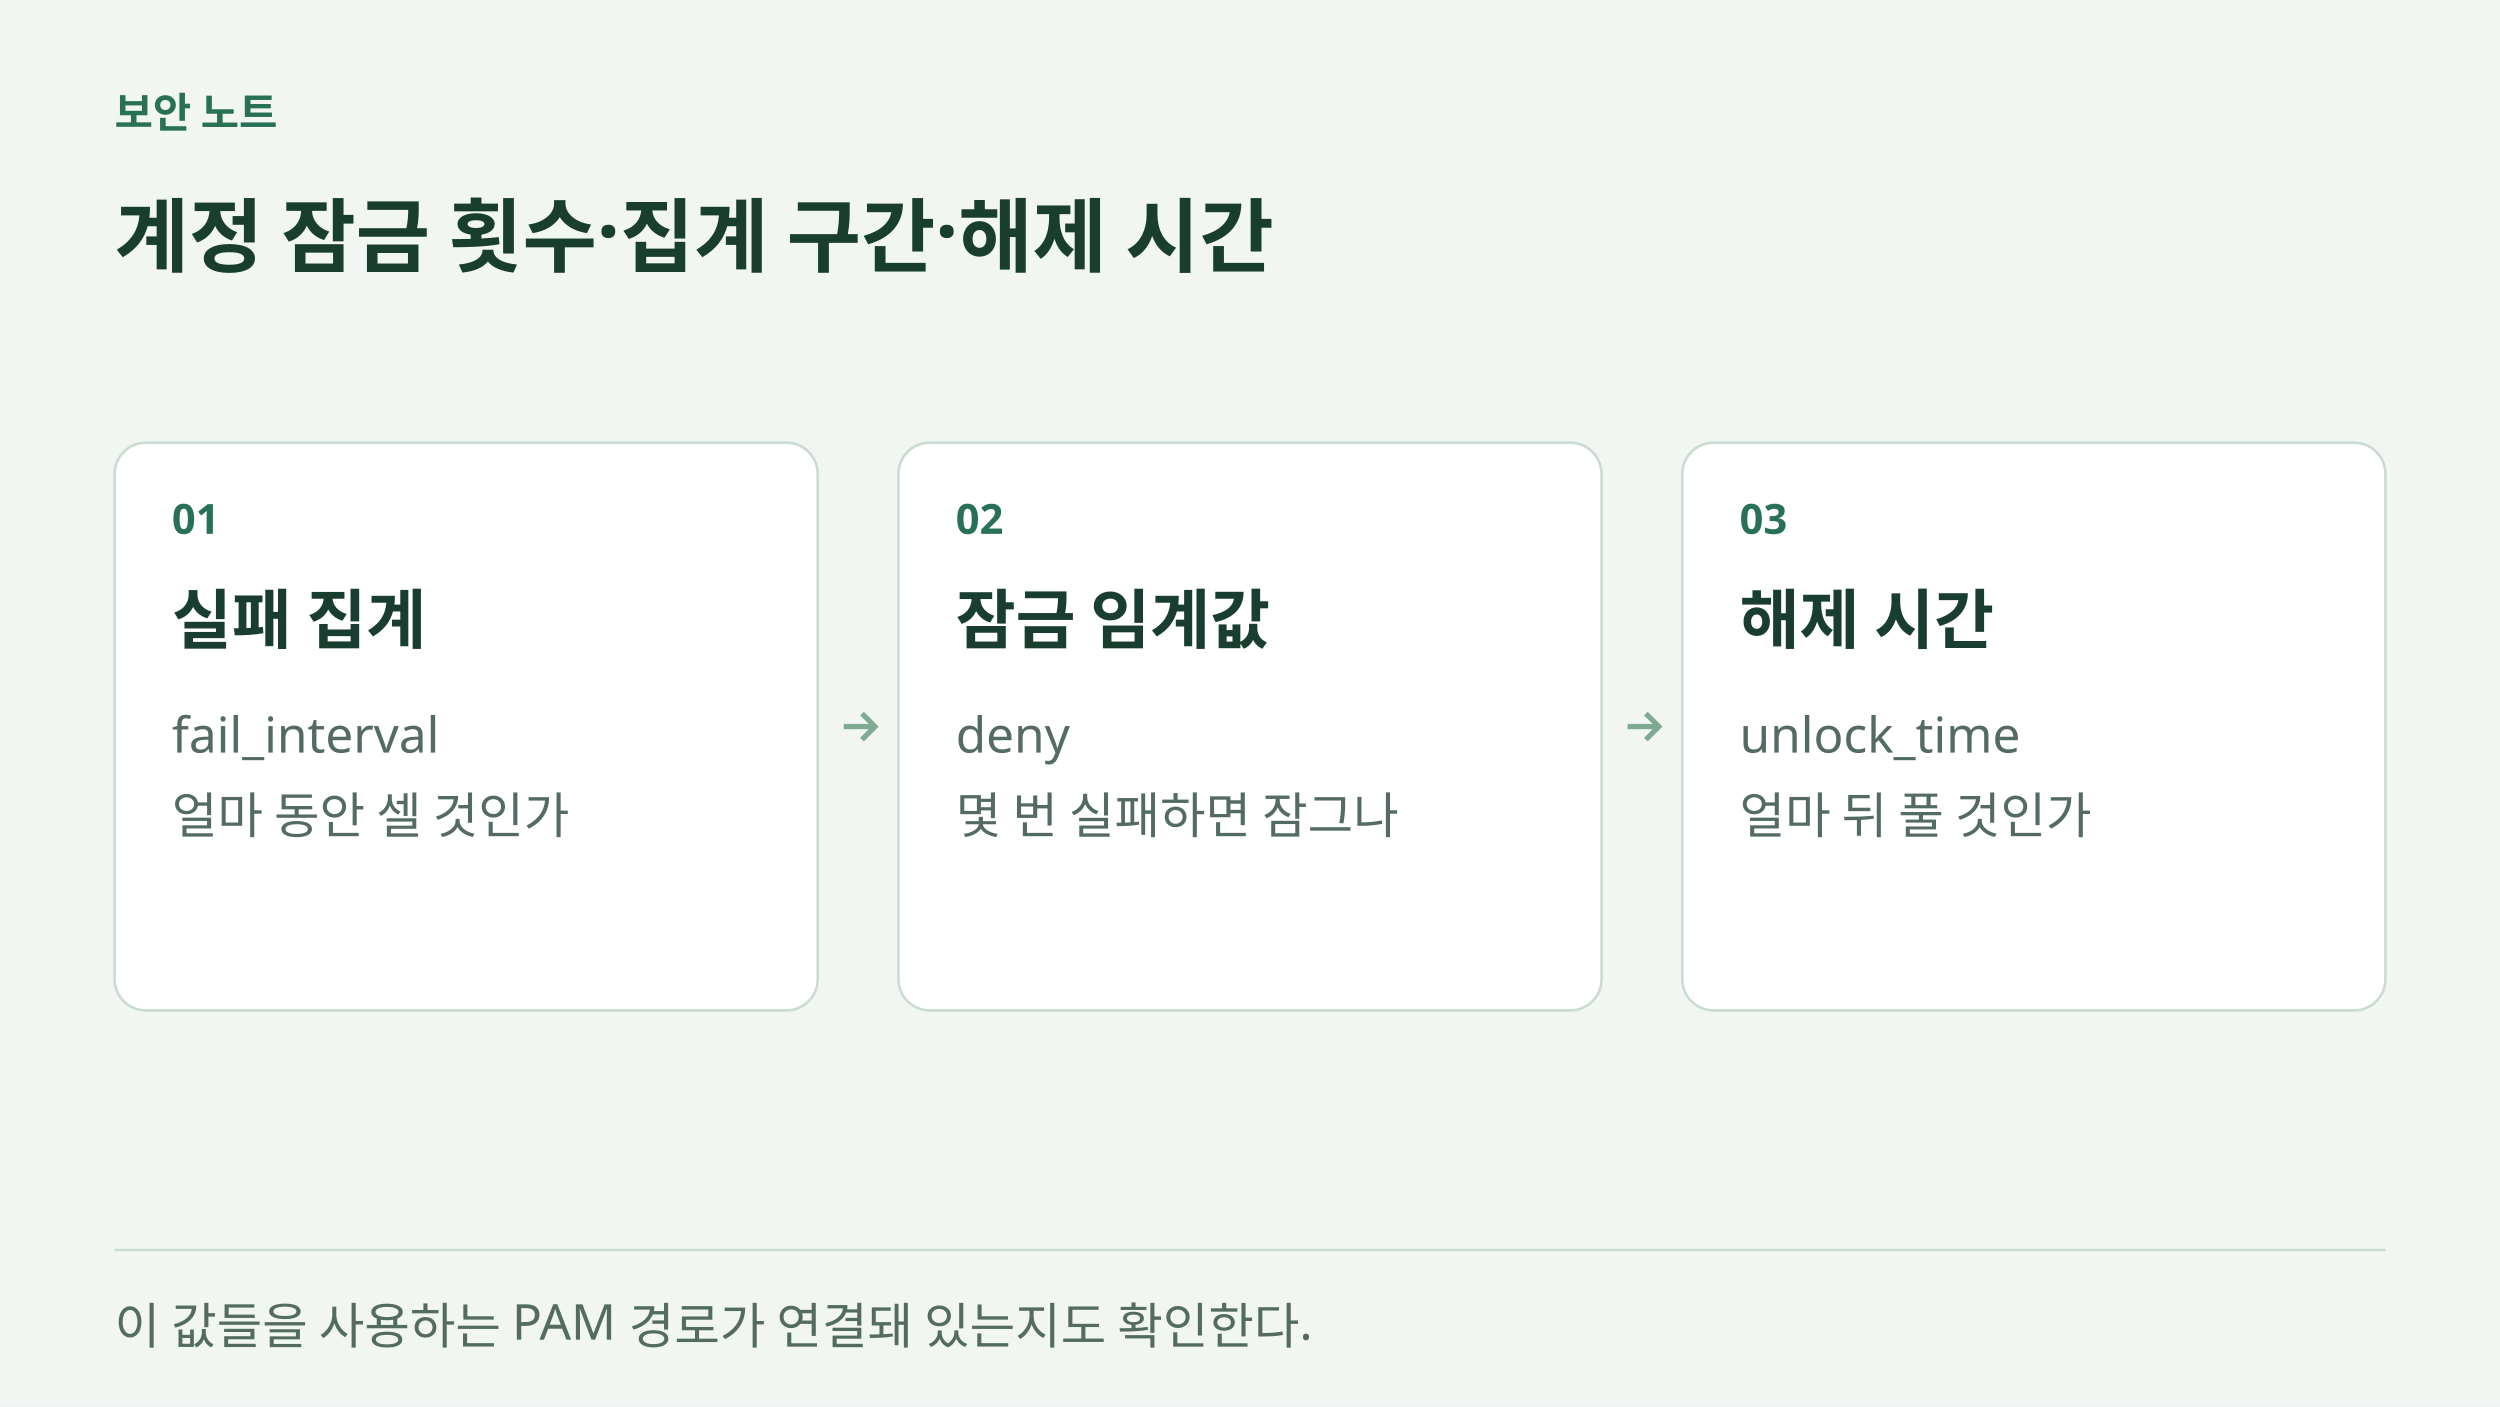
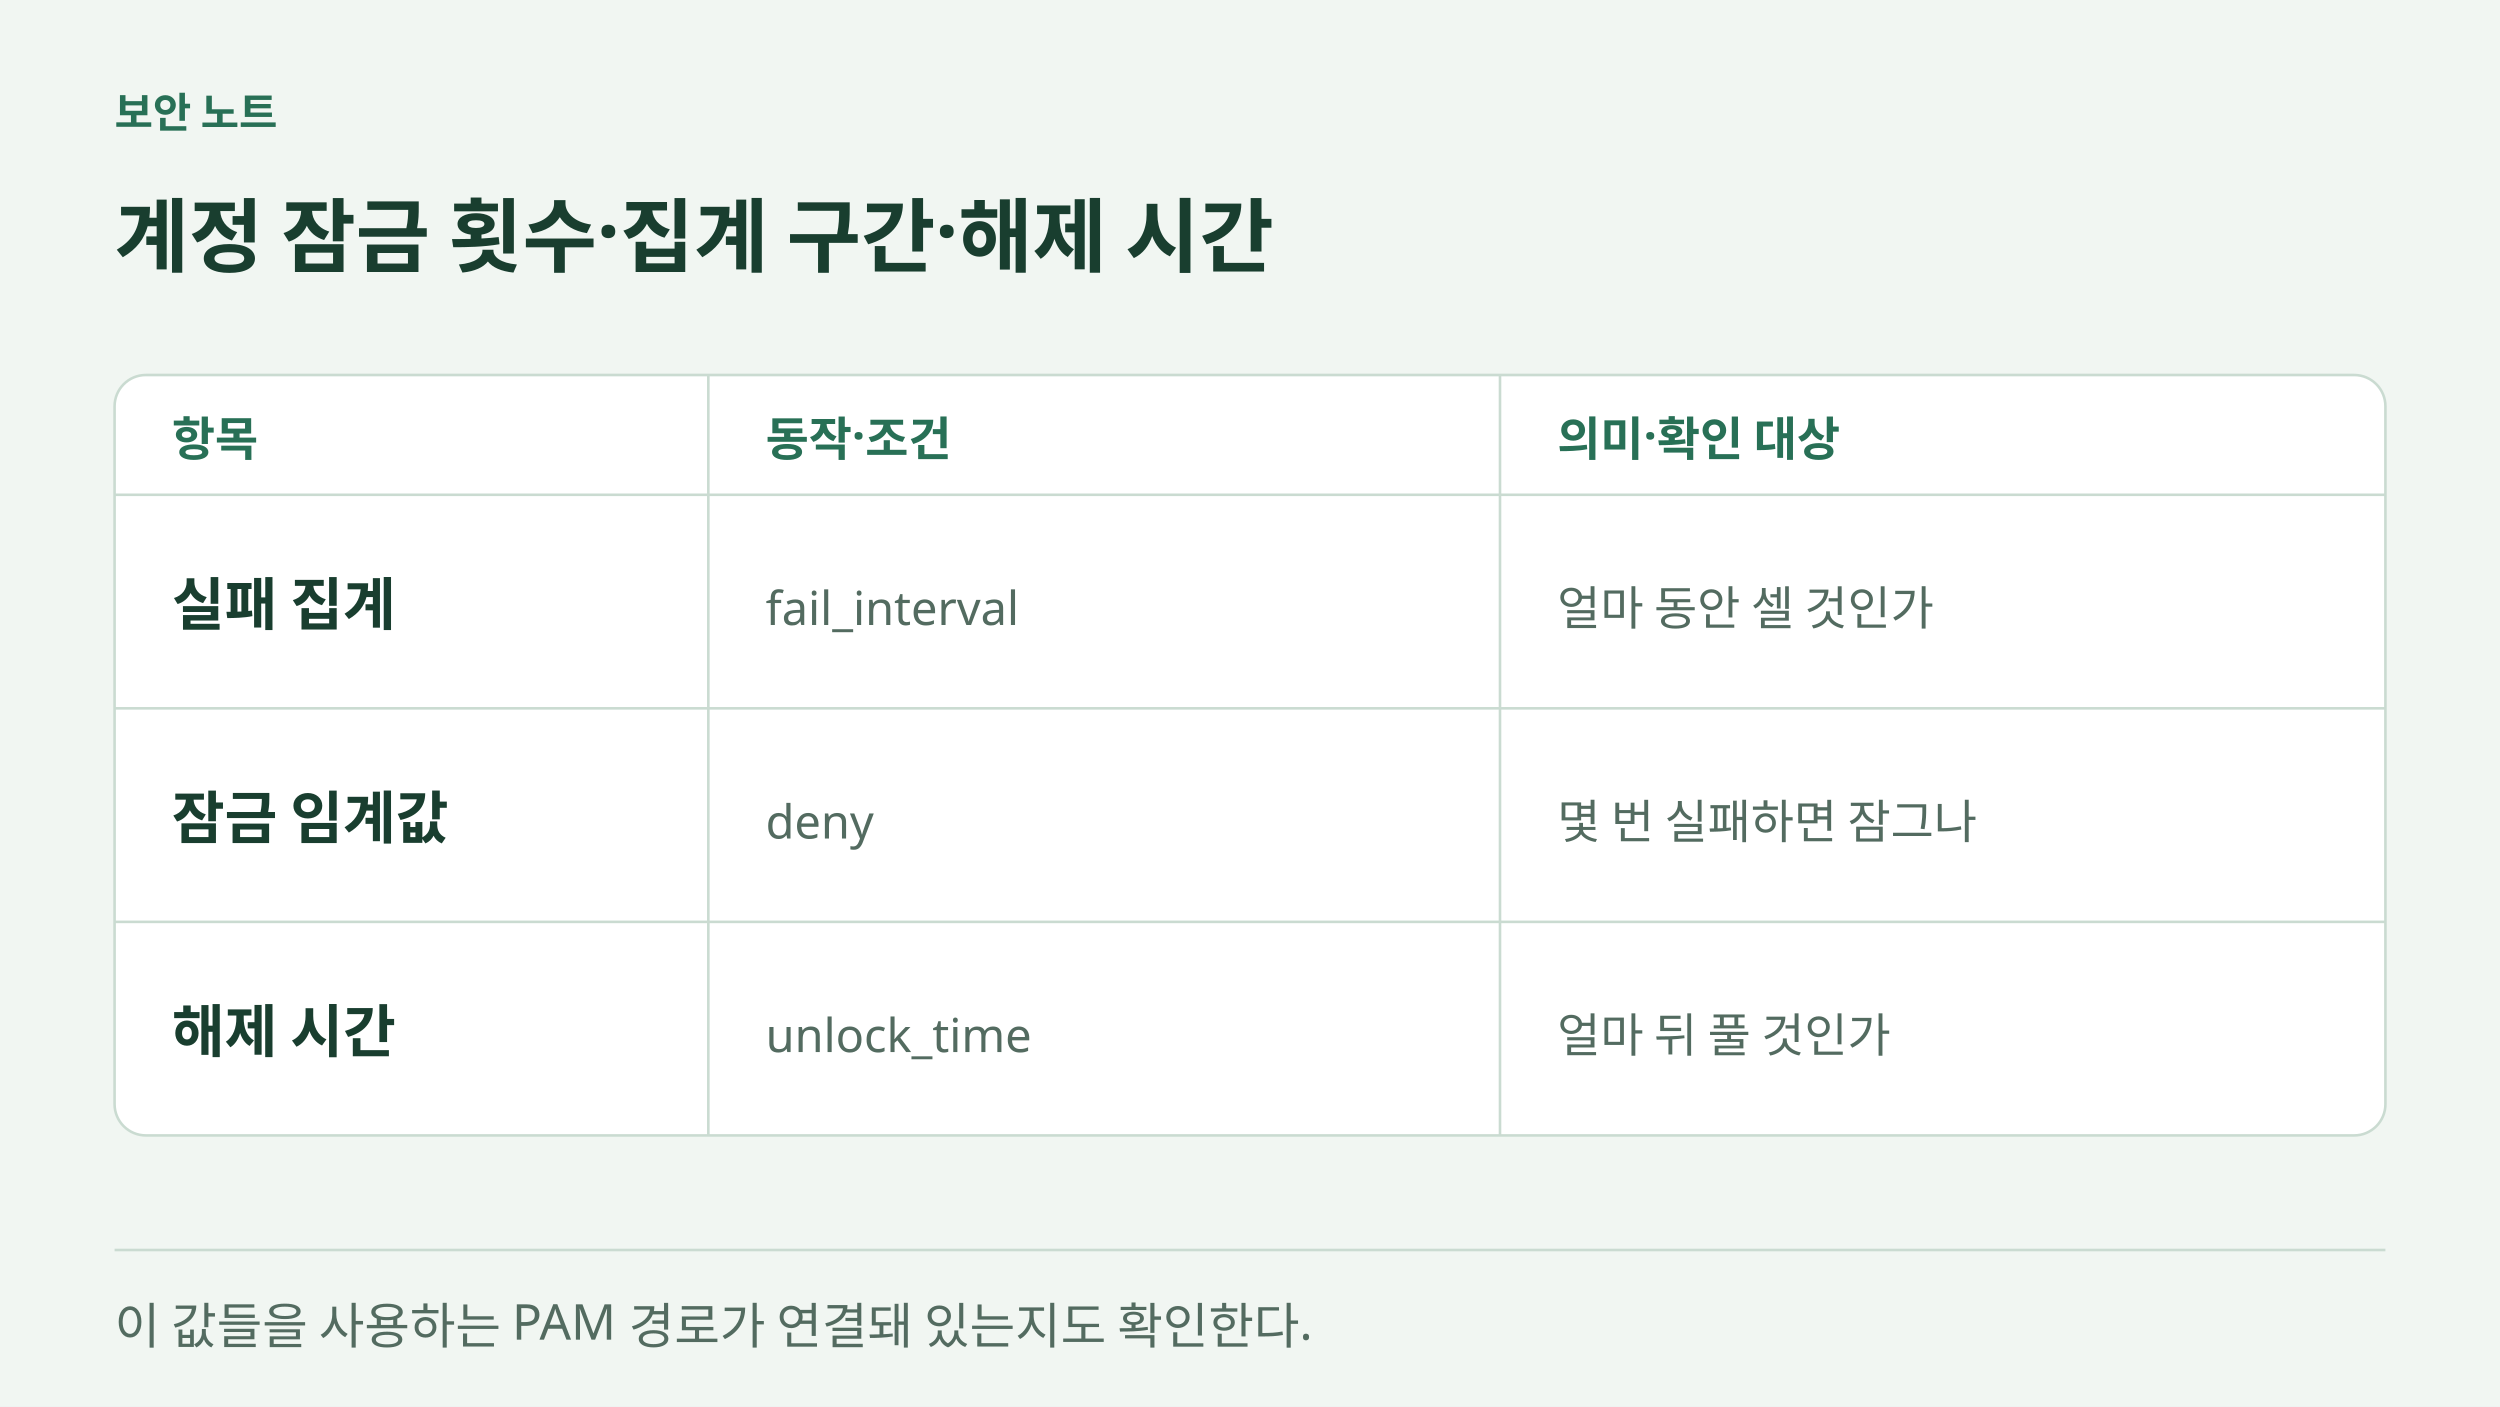
- <svg xmlns="http://www.w3.org/2000/svg" width="960" height="540" viewBox="0 0 960 540" role="img" aria-labelledby="title desc">
+ <svg xmlns="http://www.w3.org/2000/svg" width="960" height="540" viewBox="0 0 960 540" data-diagram-kind="matrix" role="img" aria-labelledby="title desc">
+   <defs>
+     <marker id="arrow" viewBox="0 0 10 10" refX="9" refY="5" markerWidth="6" markerHeight="6" orient="auto-start-reverse">
+       <path d="M0 0L10 5L0 10Z" fill="#7eaa93" />
+     </marker>
+   </defs>
  <rect width="960" height="540" fill="#f1f6f2" />
  <g font-family="'Malgun Gothic','Noto Sans KR',sans-serif">
-     <text x="44" y="49" font-size="16" fill="#287056" font-weight="700">보안 노트</text>
-     <text x="44" y="102" font-size="31" fill="#193e2f" font-weight="700">계정 잠금 횟수·집계 구간·해제 시간</text>
-     <rect x="44" y="170" width="270" height="218" rx="12" fill="#fff" stroke="#cadbd1" />
-     <text x="66" y="205" font-size="16" fill="#287056" font-weight="700">01</text>
-     <text x="66" y="247" font-size="25" fill="#193e2f" font-weight="700">실패 집계</text>
-     <text x="66" y="289" font-size="19" fill="#536b60" font-weight="400">fail_interval</text>
-     <text x="66" y="320" font-size="19" fill="#536b60" font-weight="400">얼마 동안 셀 것인가</text>
-     <path d="M324 279h12m-5-5 5 5-5 5" stroke="#7eaa93" stroke-width="2" fill="none" />
-     <rect x="345" y="170" width="270" height="218" rx="12" fill="#fff" stroke="#cadbd1" />
-     <text x="367" y="205" font-size="16" fill="#287056" font-weight="700">02</text>
-     <text x="367" y="247" font-size="25" fill="#193e2f" font-weight="700">잠금 임계값</text>
-     <text x="367" y="289" font-size="19" fill="#536b60" font-weight="400">deny</text>
-     <text x="367" y="320" font-size="19" fill="#536b60" font-weight="400">몇 번 실패하면 잠그나</text>
-     <path d="M625 279h12m-5-5 5 5-5 5" stroke="#7eaa93" stroke-width="2" fill="none" />
-     <rect x="646" y="170" width="270" height="218" rx="12" fill="#fff" stroke="#cadbd1" />
-     <text x="668" y="205" font-size="16" fill="#287056" font-weight="700">03</text>
-     <text x="668" y="247" font-size="25" fill="#193e2f" font-weight="700">해제 시간</text>
-     <text x="668" y="289" font-size="19" fill="#536b60" font-weight="400">unlock_time</text>
-     <text x="668" y="320" font-size="19" fill="#536b60" font-weight="400">얼마 뒤 풀 것인가</text>
+     <text x="44" y="49" font-size="16" fill="#287056" font-weight="700" text-anchor="start">보안 노트</text>
+     <text x="44" y="102" font-size="31" fill="#193e2f" font-weight="700" text-anchor="start">계정 잠금 횟수·집계 구간·해제 시간</text>
+     <rect x="44" y="144" width="872" height="292" rx="12" fill="#fff" stroke="#cadbd1" />
+     <path d="M44 190H916 M44 272H916 M44 354H916 M272 144V436 M576 144V436" stroke="#cadbd1" />
+     <text x="66" y="175" font-size="18" fill="#287056" font-weight="700" text-anchor="start">항목</text>
+     <text x="294" y="175" font-size="18" fill="#287056" font-weight="700" text-anchor="start">동작·조건</text>
+     <text x="598" y="175" font-size="18" fill="#287056" font-weight="700" text-anchor="start">의미·확인 대상</text>
+     <text x="66" y="240" font-size="22" fill="#193e2f" font-weight="700" text-anchor="start">실패 집계</text>
+     <text x="294" y="240" font-size="18" fill="#536b60" font-weight="400" text-anchor="start">fail_interval</text>
+     <text x="598" y="240" font-size="18" fill="#536b60" font-weight="400" text-anchor="start">얼마 동안 셀 것인가</text>
+     <text x="66" y="322" font-size="22" fill="#193e2f" font-weight="700" text-anchor="start">잠금 임계값</text>
+     <text x="294" y="322" font-size="18" fill="#536b60" font-weight="400" text-anchor="start">deny</text>
+     <text x="598" y="322" font-size="18" fill="#536b60" font-weight="400" text-anchor="start">몇 번 실패하면 잠그나</text>
+     <text x="66" y="404" font-size="22" fill="#193e2f" font-weight="700" text-anchor="start">해제 시간</text>
+     <text x="294" y="404" font-size="18" fill="#536b60" font-weight="400" text-anchor="start">unlock_time</text>
+     <text x="598" y="404" font-size="18" fill="#536b60" font-weight="400" text-anchor="start">얼마 뒤 풀 것인가</text>
    <path d="M44 480H916" stroke="#cadbd1" />
-     <text x="44" y="516" font-size="19" fill="#536b60" font-weight="400">이 값들을 사용하는 PAM 경로가 연결돼 있는지도 확인한다.</text>
+     <text x="44" y="516" font-size="19" fill="#536b60" font-weight="400" text-anchor="start">이 값들을 사용하는 PAM 경로가 연결돼 있는지도 확인한다.</text>
  </g>
</svg>
